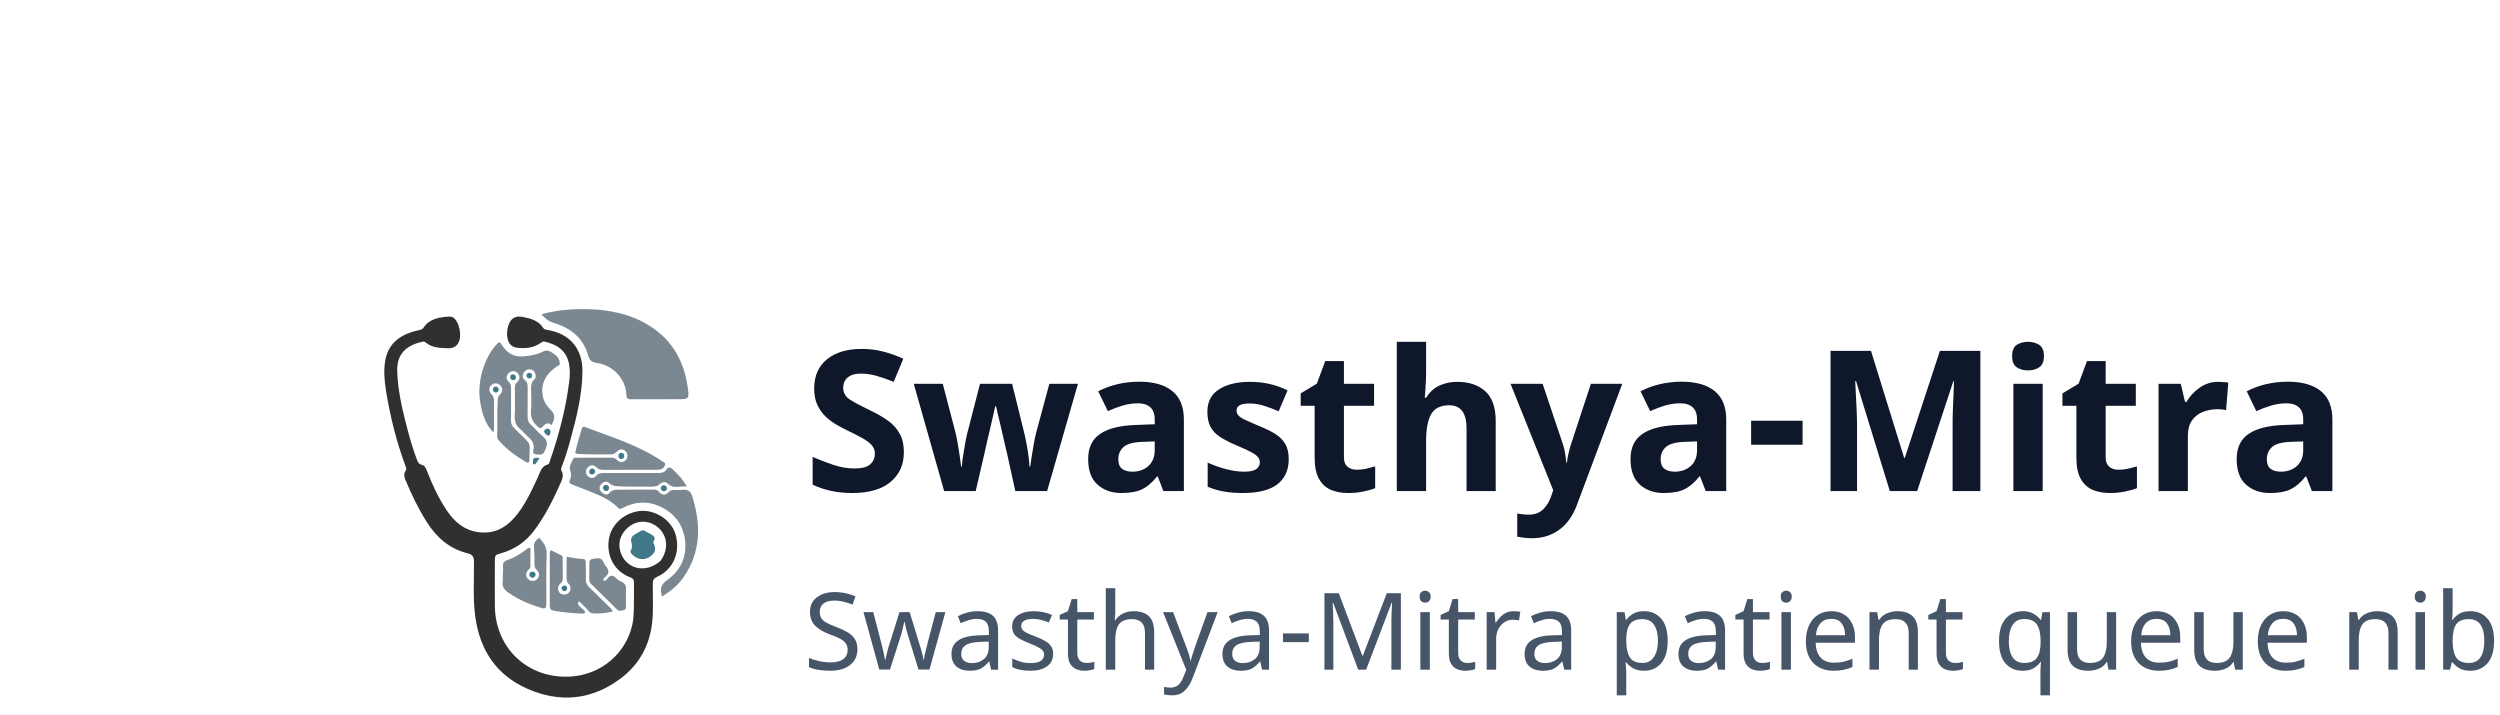
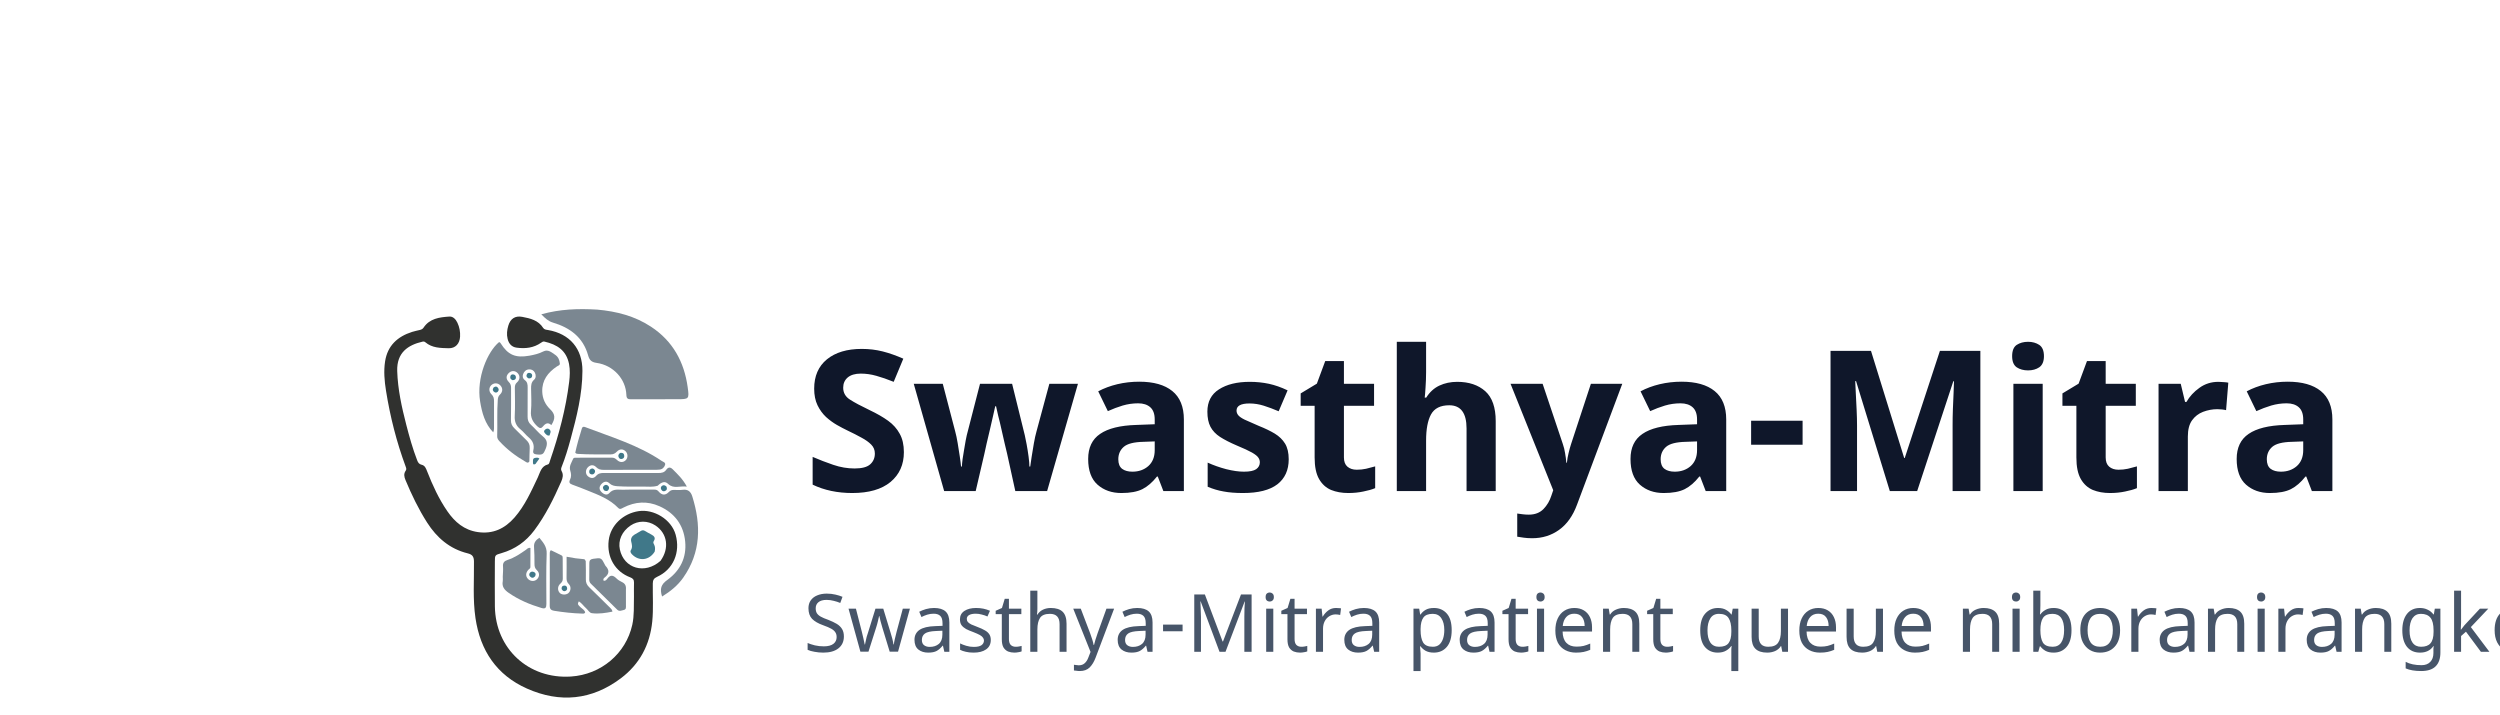
<svg xmlns="http://www.w3.org/2000/svg" width="280" height="80" viewBox="0 0 280 80" fill="none" role="img" aria-labelledby="logoTitle logoDesc">
  <rect width="580" height="500" rx="12" fill="none" />
  <g transform="translate(10 4) scale(0.1)">
    <path fill="#30312fff" opacity="1" stroke="none" d="M610.031,628 C610.035,622.502 609.93,617.499 610.077,612.505 C610.169,609.38 608.944,607.774 605.947,606.651 C588.815,600.232 579.435,584.029 581.733,565.242 C583.816,548.212 597.915,535.13 615.274,532.474 C632.085,529.902 651.969,541.58 656.741,558.909 C662.226,578.823 654.052,597.864 635.889,606.074 C632.186,607.747 631.181,609.801 631.13,613.606 C630.942,627.756 631.93,641.919 630.528,656.06 C627.919,682.356 616.262,703.972 595.323,719.716 C562.817,744.157 527.08,747.604 490.205,731.199 C456.287,716.11 437.925,688.73 432.531,652.247 C429.416,631.181 431.058,610.009 430.838,588.887 C430.78,583.306 429.002,581.032 423.735,579.729 C403.722,574.778 389.214,562.258 378.342,545.227 C368.729,530.166 361.002,514.114 354.143,497.635 C352.672,494.101 351.928,490.608 354.387,487.197 C355.552,485.581 354.91,484.097 354.316,482.49 C344.121,454.923 336.947,426.57 332.322,397.559 C330.585,386.665 329.606,375.679 331.301,364.745 C334.025,347.18 345.168,336.949 361.544,331.736 C364.39,330.83 367.346,330.269 370.251,329.551 C371.899,329.144 373.346,328.522 374.362,326.991 C381.268,316.584 392.324,315.328 403.265,314.544 C407.482,314.242 410.486,317.642 412.308,321.476 C414.639,326.38 415.578,331.559 415.291,337.007 C414.882,344.776 410.179,350.261 402.404,350.032 C393.367,349.767 383.968,349.787 376.399,343.343 C375.429,342.517 374.377,342.377 373.141,342.664 C357.044,346.404 344.215,354.827 344.879,375.602 C345.531,396.034 349.888,415.85 354.963,435.513 C358.454,449.037 362.203,462.51 367.249,475.576 C368.204,478.05 369.352,479.88 372.204,480.514 C375.953,481.347 377.109,484.623 378.347,487.787 C384.489,503.486 391.487,518.773 401.108,532.694 C409.431,544.737 419.878,553.674 435.071,555.916 C452.05,558.42 465.408,552.041 476.274,539.613 C487.827,526.399 494.843,510.472 502.285,494.824 C504.999,489.117 506.017,482.134 513.703,480.125 C515.257,479.719 515.5,477.447 516.039,475.881 C525.927,447.179 533.713,417.951 537.463,387.771 C538.282,381.18 538.604,374.373 537.348,367.831 C534.411,352.536 524.078,345.868 509.758,342.574 C508.287,342.235 507.292,342.931 506.15,343.744 C497.809,349.681 488.357,350.718 478.576,349.381 C473.051,348.625 469.878,344.946 468.53,339.559 C467.27,334.523 467.871,329.584 469.304,324.766 C471.606,317.033 476.904,313.366 484.854,314.865 C493.841,316.56 502.907,318.646 508.38,327.299 C509.568,329.177 511.76,329.283 513.708,329.615 C538.123,333.778 552.414,350.546 552.329,375.368 C552.239,401.591 545.885,426.781 539.067,451.849 C536.23,462.283 533.11,472.653 529.112,482.725 C528.48,484.316 528.021,485.868 528.959,487.512 C531.274,491.567 530.314,495.421 528.546,499.435 C520.138,518.527 510.963,537.205 498.416,553.98 C489.063,566.484 476.879,575.132 461.766,579.478 C454.28,581.63 454.261,581.657 454.251,589.24 C454.229,605.903 454.035,622.568 454.27,639.228 C454.938,686.668 492.044,720.786 539.427,717.714 C573.151,715.527 600.963,692.142 608.141,659.847 C610.438,649.514 609.769,638.972 610.031,628 M639.72,588.193 C649.966,574.159 647.558,557.401 634.014,548.491 C625.48,542.877 614.651,542.899 606.292,548.548 C596.589,555.104 592.066,565.187 594.242,575.408 C598.788,596.753 622.216,603.678 639.72,588.193 z" />
    <path fill="#00192b84" opacity="1" stroke="none" d="M568.904,306.762 C590.713,308.714 610.965,313.957 629.131,325.916 C653.602,342.026 666.288,365.277 670.214,393.711 C672.052,407.019 671.721,407.088 658.391,407.117 C641.226,407.153 624.059,407.084 606.894,407.212 C603.265,407.239 601.674,406.495 601.532,402.267 C600.936,384.442 586.742,369.065 568.284,366.454 C562.677,365.661 560.226,363.566 558.679,357.976 C553.117,337.883 538.425,326.951 519.268,321.3 C514.167,319.795 510.713,316.589 506.242,312.036 C527.277,306.141 547.764,305.508 568.904,306.762 z" />
    <path fill="#00192b84" opacity="1" stroke="none" d="M636.599,504.039 C631.004,505.693 625.64,504.969 620.337,504.976 C610.846,504.99 601.352,505.219 591.856,504.592 C588.255,504.354 585.211,503.857 582.427,501.195 C579.502,498.4 576.252,499.258 573.638,502.104 C571.2,504.757 570.651,507.659 573.209,510.596 C575.814,513.59 579.712,515.327 582.346,512.311 C586.972,507.013 592.671,508.659 597.994,508.504 C609.646,508.165 621.316,508.449 632.977,508.378 C634.968,508.366 636.281,508.868 637.649,510.481 C641.348,514.843 645.276,515.055 649.118,511.017 C650.828,509.22 652.572,508.678 654.83,508.71 C657.995,508.754 661.21,509.028 664.319,508.596 C670.341,507.76 673.615,510.408 675.349,515.938 C685.349,547.806 685.173,578.558 665.191,607.021 C659.015,615.819 650.771,622.438 641.526,628.107 C638.71,619.358 640.521,614.482 647.222,609.654 C661.908,599.074 669.131,584.448 667.407,566.538 C665.632,548.087 655.666,534.589 638.559,526.96 C624.909,520.872 611.352,521.762 598.109,528.552 C596.255,529.503 594.503,531.051 592.324,528.802 C582.87,519.05 570.482,514.393 558.27,509.471 C552.555,507.167 546.828,504.88 541.027,502.806 C538.069,501.749 536.867,500.306 538.416,497.264 C540.112,493.933 539.79,490.57 538.684,487.08 C537.115,482.126 540.123,478.094 541.903,473.893 C542.569,472.321 544.5,472.63 545.966,472.627 C559.131,472.603 572.297,472.66 585.463,472.587 C587.867,472.574 589.432,473.64 591.088,475.213 C594.239,478.207 598.129,478.141 600.863,475.374 C603.461,472.744 603.365,468.038 600.66,465.433 C597.759,462.641 594.009,462.571 590.919,465.814 C588.902,467.929 586.832,468.94 583.957,468.92 C571.796,468.837 559.631,469.16 547.48,468.37 C546.486,468.305 545.465,468.333 544.275,467.008 C546.228,458.004 548.883,448.8 551.753,439.653 C552.355,437.733 553.892,437.769 555.432,438.357 C584.639,449.515 614.829,458.459 641.106,476.228 C642.753,477.342 645.782,477.977 644.857,480.76 C643.955,483.472 641.865,485.62 638.699,485.96 C636.717,486.173 634.707,486.171 632.709,486.173 C613.877,486.193 595.044,486.153 576.212,486.238 C572.921,486.253 570.235,485.793 567.706,483.19 C564.949,480.352 561.406,480.314 558.404,483.354 C555.605,486.189 555.521,490.788 558.282,493.23 C561.373,495.962 564.956,496.181 567.603,493.055 C570.13,490.072 573.021,489.716 576.459,489.724 C596.791,489.772 617.124,489.667 637.456,489.777 C641.029,489.797 644.022,489.223 646.193,486.166 C648.429,483.018 650.745,482.901 653.54,485.707 C659.024,491.213 664.723,496.513 669.258,504.999 C661.383,503.928 654.436,507.937 648.178,501.875 C644.922,498.721 641.163,499.597 636.599,504.039 z" />
    <path fill="#00192b84" opacity="1" stroke="none" d="M492.899,476.807 C491.299,479.237 489.818,477.816 488.47,477.045 C477.705,470.889 467.937,463.451 459.507,454.315 C458.017,452.699 456.775,451.027 456.854,448.614 C457.298,434.968 456.5,421.302 457.528,407.66 C457.696,405.426 458.137,403.676 459.923,401.981 C463.382,398.7 463.269,394.484 460.144,391.411 C457.356,388.671 453.097,388.661 450.233,391.387 C447.446,394.04 447.291,398.543 450.488,401.636 C452.802,403.874 453.32,406.261 453.298,409.216 C453.223,419.377 453.3,429.538 453.29,439.699 C453.289,441.158 453.127,442.616 452.436,444.25 C443.105,434.582 439.817,422.346 437.735,409.647 C433.374,383.042 446.143,353.775 458.88,343.221 C459.864,343.194 460.365,343.898 460.803,344.593 C468.967,357.541 477.312,361.172 492.869,358.381 C498.274,357.411 503.569,356.141 508.559,353.6 C513.853,350.904 517.792,354.735 521.704,357.322 C525.039,359.527 526.711,363.088 527.032,367.079 C527.202,369.189 525.065,369.531 523.748,370.415 C513.628,377.203 506.851,385.953 507.326,398.815 C507.609,406.466 510.625,413.002 516.142,418.32 C521.86,423.832 522.311,428.587 517.491,436.122 C513.789,432.59 510.87,434.199 508.15,437.599 C506.226,440.004 504.503,439.956 502.012,437.659 C496.828,432.88 493.988,427.78 494.696,420.286 C495.475,412.032 494.913,403.645 494.822,395.317 C494.781,391.584 494.939,388.176 498.113,385.363 C500.448,383.293 500.398,380.187 499.102,377.469 C497.854,374.854 495.381,373.519 492.546,373.702 C489.291,373.912 487.074,375.824 485.915,378.965 C484.909,381.69 485.57,384.116 487.732,385.683 C490.762,387.88 490.995,390.786 490.975,394.055 C490.912,404.882 491.04,415.711 490.915,426.537 C490.871,430.259 491.786,433.189 494.682,435.794 C499.258,439.91 503.112,444.883 507.92,448.67 C513.057,452.717 513.456,456.933 511.188,462.554 C508.637,468.876 507.741,469.651 500.944,468.956 C498.06,468.66 496.568,467.513 497.297,464.45 C498.709,458.518 496.88,453.868 492.204,449.947 C488.9,447.176 486.296,443.559 482.941,440.864 C477.981,436.878 476.141,432.227 476.503,425.77 C477.089,415.309 476.703,404.79 476.629,394.296 C476.612,391.831 477.108,389.949 479.128,388.182 C482.465,385.261 482.596,380.929 479.926,378.045 C477.145,375.039 473.154,374.815 470.143,377.495 C466.68,380.577 466.389,384.432 469.921,387.918 C471.95,389.92 472.404,392.001 472.39,394.599 C472.326,406.593 472.525,418.59 472.262,430.578 C472.177,434.478 473.514,437.206 476.197,439.761 C480.777,444.123 485.1,448.755 489.704,453.09 C492.337,455.57 493.478,458.337 493.274,461.95 C493.001,466.768 493.072,471.606 492.899,476.807 z" />
    <path fill="#00192b84" opacity="1" stroke="none" d="M556.024,588.427 C556.132,595.538 556.289,602.199 556.147,608.852 C556.07,612.454 557.256,615.167 559.86,617.664 C567.785,625.262 575.526,633.052 583.37,640.735 C584.445,641.789 585.545,642.758 585.928,645.026 C578.218,646.562 570.605,647.8 562.894,646.762 C560.093,646.385 558.672,643.174 556.545,641.343 C553.681,638.877 551.625,635.524 548.286,633.486 C546.69,636.451 546.93,637.116 550.327,640.237 C552.222,641.978 554.776,643.176 555.395,645.964 C554.497,647.635 553.017,647.247 551.778,647.21 C541.294,646.898 530.891,645.751 520.541,644.069 C517.337,643.548 515.661,642.175 515.687,638.502 C515.826,619.028 515.734,599.553 515.735,580.078 C515.735,578.933 515.622,577.735 516.95,576.204 C520.863,578.098 524.996,580.006 529.031,582.104 C530.366,582.799 530.207,584.384 530.212,585.718 C530.241,593.208 530.203,600.699 530.318,608.188 C530.354,610.587 529.379,612.121 527.607,613.686 C524.399,616.519 524.216,621.01 526.801,623.945 C528.881,626.306 533.764,626.558 536.429,624.442 C539.366,622.11 540.004,617.076 537.073,614.204 C534.722,611.901 534.476,609.544 534.539,606.611 C534.697,599.167 534.591,591.718 534.591,583.546 C541.541,584.967 547.896,585.827 554.295,586.3 C554.885,586.343 555.399,587.392 556.024,588.427 z" />
    <path fill="#00192b84" opacity="1" stroke="none" d="M463.105,606.022 C463.221,601.874 463.686,598.184 463.367,594.564 C462.988,590.274 464.751,588.299 468.69,587.046 C476.226,584.648 482.723,580.212 489.143,575.705 C490.436,574.798 491.41,573.159 494.092,573.72 C494.092,580.818 494.141,588.04 494.05,595.26 C494.032,596.697 492.49,597.327 491.624,598.308 C488.62,601.709 488.57,605.67 491.483,608.544 C494.278,611.302 498.661,611.42 501.402,608.811 C504.386,605.971 504.62,601.711 501.313,598.636 C499.064,596.544 498.619,594.362 498.614,591.579 C498.603,585.259 498.596,578.921 498.119,572.626 C497.75,567.761 500.095,564.89 504.074,562.286 C508.354,567.595 512.576,572.15 512.275,580.035 C511.556,598.828 511.876,617.664 511.951,636.482 C511.968,640.733 510.827,642.248 506.394,640.923 C493.39,637.039 481.076,631.843 469.831,624.074 C465.019,620.75 461.943,617.163 463.08,611 C463.347,609.551 463.112,608.01 463.105,606.022 z" />
    <path fill="#00192b84" opacity="1" stroke="none" d="M601.034,620.295 C601.044,626.582 601.078,632.404 601.047,638.226 C601.036,640.168 601.467,642.505 598.793,643.119 C596.296,643.691 593.656,645.171 591.262,642.816 C581.425,633.136 571.599,623.445 561.771,613.755 C560.518,612.519 559.95,610.971 559.954,609.248 C559.972,602.927 560.051,596.608 560.066,590.288 C560.072,587.415 561.533,586.251 564.308,585.857 C573.42,584.561 573.409,584.487 577.693,592.908 C577.844,593.204 577.964,593.539 578.187,593.772 C582.821,598.604 582.427,602.948 577.057,606.965 C576.192,607.613 575.393,608.644 575.903,610.252 C578.019,611.041 579.35,609.358 580.27,608.095 C583.589,603.536 586.685,604.11 590.329,607.724 C592.066,609.446 594.279,610.85 596.517,611.867 C600.099,613.496 601.429,616.097 601.034,620.295 z" />
    <path fill="#155a6fd0" opacity="1" stroke="none" d="M510.593,445.511 C508.651,443.447 509.181,442.023 511.045,440.767 C512.659,439.68 514.26,439.769 515.565,441.098 C517.885,443.461 515.817,445.589 515.556,447.631 C512.956,448.462 512.065,446.775 510.593,445.511 z" />
    <path fill="#155a6fd0" opacity="1" stroke="none" d="M499.368,605.403 C497.294,607.698 495.392,607.519 493.631,605.67 C492.645,604.634 492.454,603.22 493.197,602.007 C494.142,600.463 495.679,599.821 497.447,600.442 C499.673,601.224 500.541,602.76 499.368,605.403 z" />
    <path fill="#155a6fd0" opacity="1" stroke="none" d="M576.896,509.396 C575.12,507.455 574.594,505.629 576.5,503.964 C577.685,502.93 579.203,502.667 580.619,503.69 C581.964,504.661 582.511,506.048 581.947,507.61 C581.123,509.89 579.468,510.554 576.896,509.396 z" />
    <path fill="#155a6fd0" opacity="1" stroke="none" d="M594.586,467.234 C597.567,466.865 599.106,468.001 599.17,470.695 C599.211,472.367 598.294,473.54 596.666,473.979 C595.235,474.366 593.914,473.867 593.194,472.647 C592.037,470.688 592.365,468.838 594.586,467.234 z" />
    <path fill="#155a6fd0" opacity="1" stroke="none" d="M646.44,504.956 C647.494,507.49 646.84,509.177 644.636,509.996 C643.119,510.56 641.73,510.036 640.813,508.614 C639.914,507.219 639.842,505.669 641.005,504.544 C642.641,502.96 644.513,503.045 646.44,504.956 z" />
    <path fill="#155a6fd0" opacity="1" stroke="none" d="M452.877,393.903 C455.312,392.224 457.004,392.968 458.127,394.985 C458.81,396.212 458.539,397.609 457.533,398.682 C456.493,399.79 455.152,399.973 453.896,399.227 C451.87,398.023 451.294,396.309 452.877,393.903 z" />
    <path fill="#155a6fd0" opacity="1" stroke="none" d="M499.703,479.681 C496.789,481.082 496.913,479.077 496.927,477.527 C496.944,475.642 496.524,473.296 499.271,472.865 C500.791,472.626 502.488,472.155 504.096,473.61 C502.702,475.552 501.318,477.481 499.703,479.681 z" />
    <path fill="#155a6fd0" opacity="1" stroke="none" d="M474.208,385.842 C471.579,384.856 471.04,383.081 471.775,380.972 C472.267,379.556 473.626,379.179 475.036,379.391 C476.717,379.645 477.684,380.77 477.822,382.385 C478.014,384.627 476.626,385.618 474.208,385.842 z" />
    <path fill="#155a6fd0" opacity="1" stroke="none" d="M560.325,486.303 C562.228,484.327 564.057,484.181 565.674,485.899 C566.786,487.08 566.674,488.624 565.754,489.969 C564.93,491.175 563.63,491.616 562.296,491.261 C559.865,490.613 559.512,488.809 560.325,486.303 z" />
    <path fill="#155a6fd0" opacity="1" stroke="none" d="M492.145,383.853 C489.551,382.631 489.136,380.867 490.267,378.829 C491.005,377.499 492.429,377.439 493.781,377.787 C495.23,378.16 496.053,379.201 496.02,380.665 C495.97,382.851 494.688,383.911 492.145,383.853 z" />
    <path fill="#155a6fd0" opacity="1" stroke="none" d="M529.01,619.74 C528.775,617.125 529.902,615.962 532.04,615.844 C533.481,615.764 534.6,616.453 535.014,617.89 C535.46,619.444 535.145,620.9 533.64,621.701 C531.671,622.749 530.212,621.881 529.01,619.74 z" />
    <path fill="#155a6fd0" opacity="1" stroke="none" d="M633.214,577.905 C627.033,587.754 615.689,588.916 607.846,580.868 C606.603,579.593 605.559,577.784 606.472,576.39 C608.654,573.059 607.765,569.942 606.955,566.547 C606.182,563.305 607.653,560.655 610.445,558.895 C612.836,557.388 615.348,556.073 617.782,554.632 C619.375,553.688 620.826,553.707 622.442,554.718 C624.692,556.125 627.051,557.365 629.403,558.6 C632.599,560.279 634.645,562.388 632.201,566.083 C631.252,567.518 631.942,568.593 632.55,569.767 C633.841,572.257 633.939,574.86 633.214,577.905 z" />
  </g>
  <text x="90" y="55" font-family="'Noto Sans Devanagari', 'Mangal', 'Noto Sans Bengali', 'Noto Sans', sans-serif" font-size="22" font-weight="700" fill="#0F172A">
    Swasthya-Mitra
  </text>
-   <text x="90" y="75" font-family="'Noto Sans Devanagari', 'Mangal', 'Noto Sans Bengali', 'Noto Sans', sans-serif" font-size="12" fill="#475569">
+   <text x="90" y="73" font-family="'Noto Sans Devanagari', 'Mangal', 'Noto Sans Bengali', 'Noto Sans', sans-serif" font-size="9" fill="#475569">
    Swasthya-Mitra patient queue niboranirangko aro AI wait time nikna bimungka kamrangko dakgipa digital saksachini ong·a.
  </text>
</svg>
